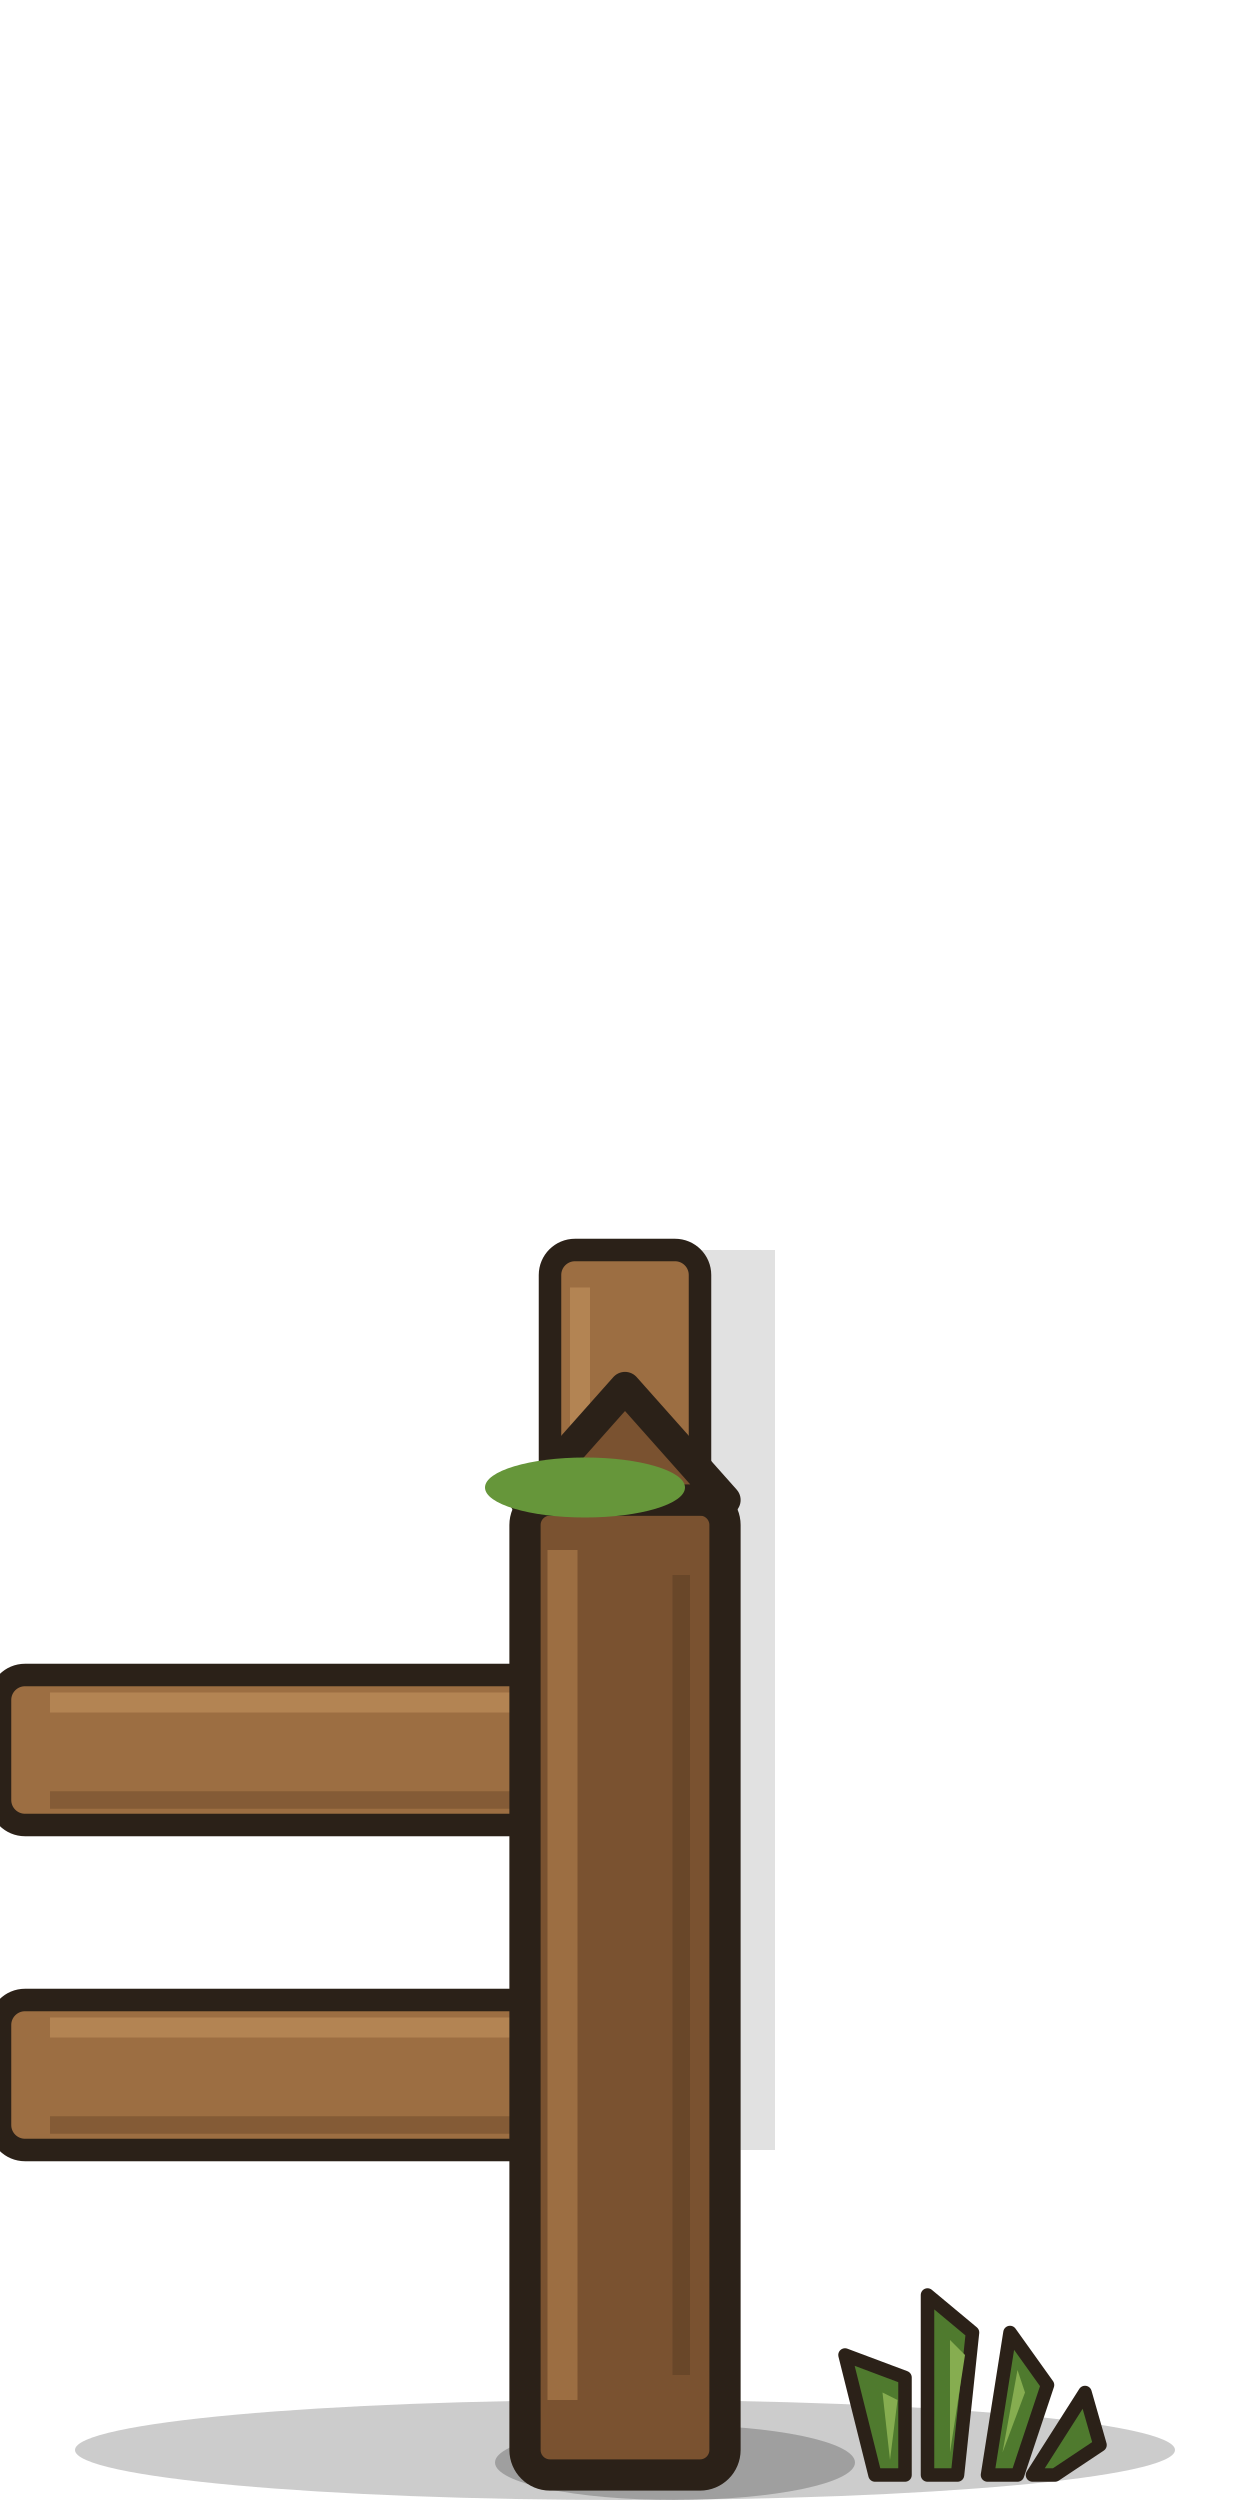
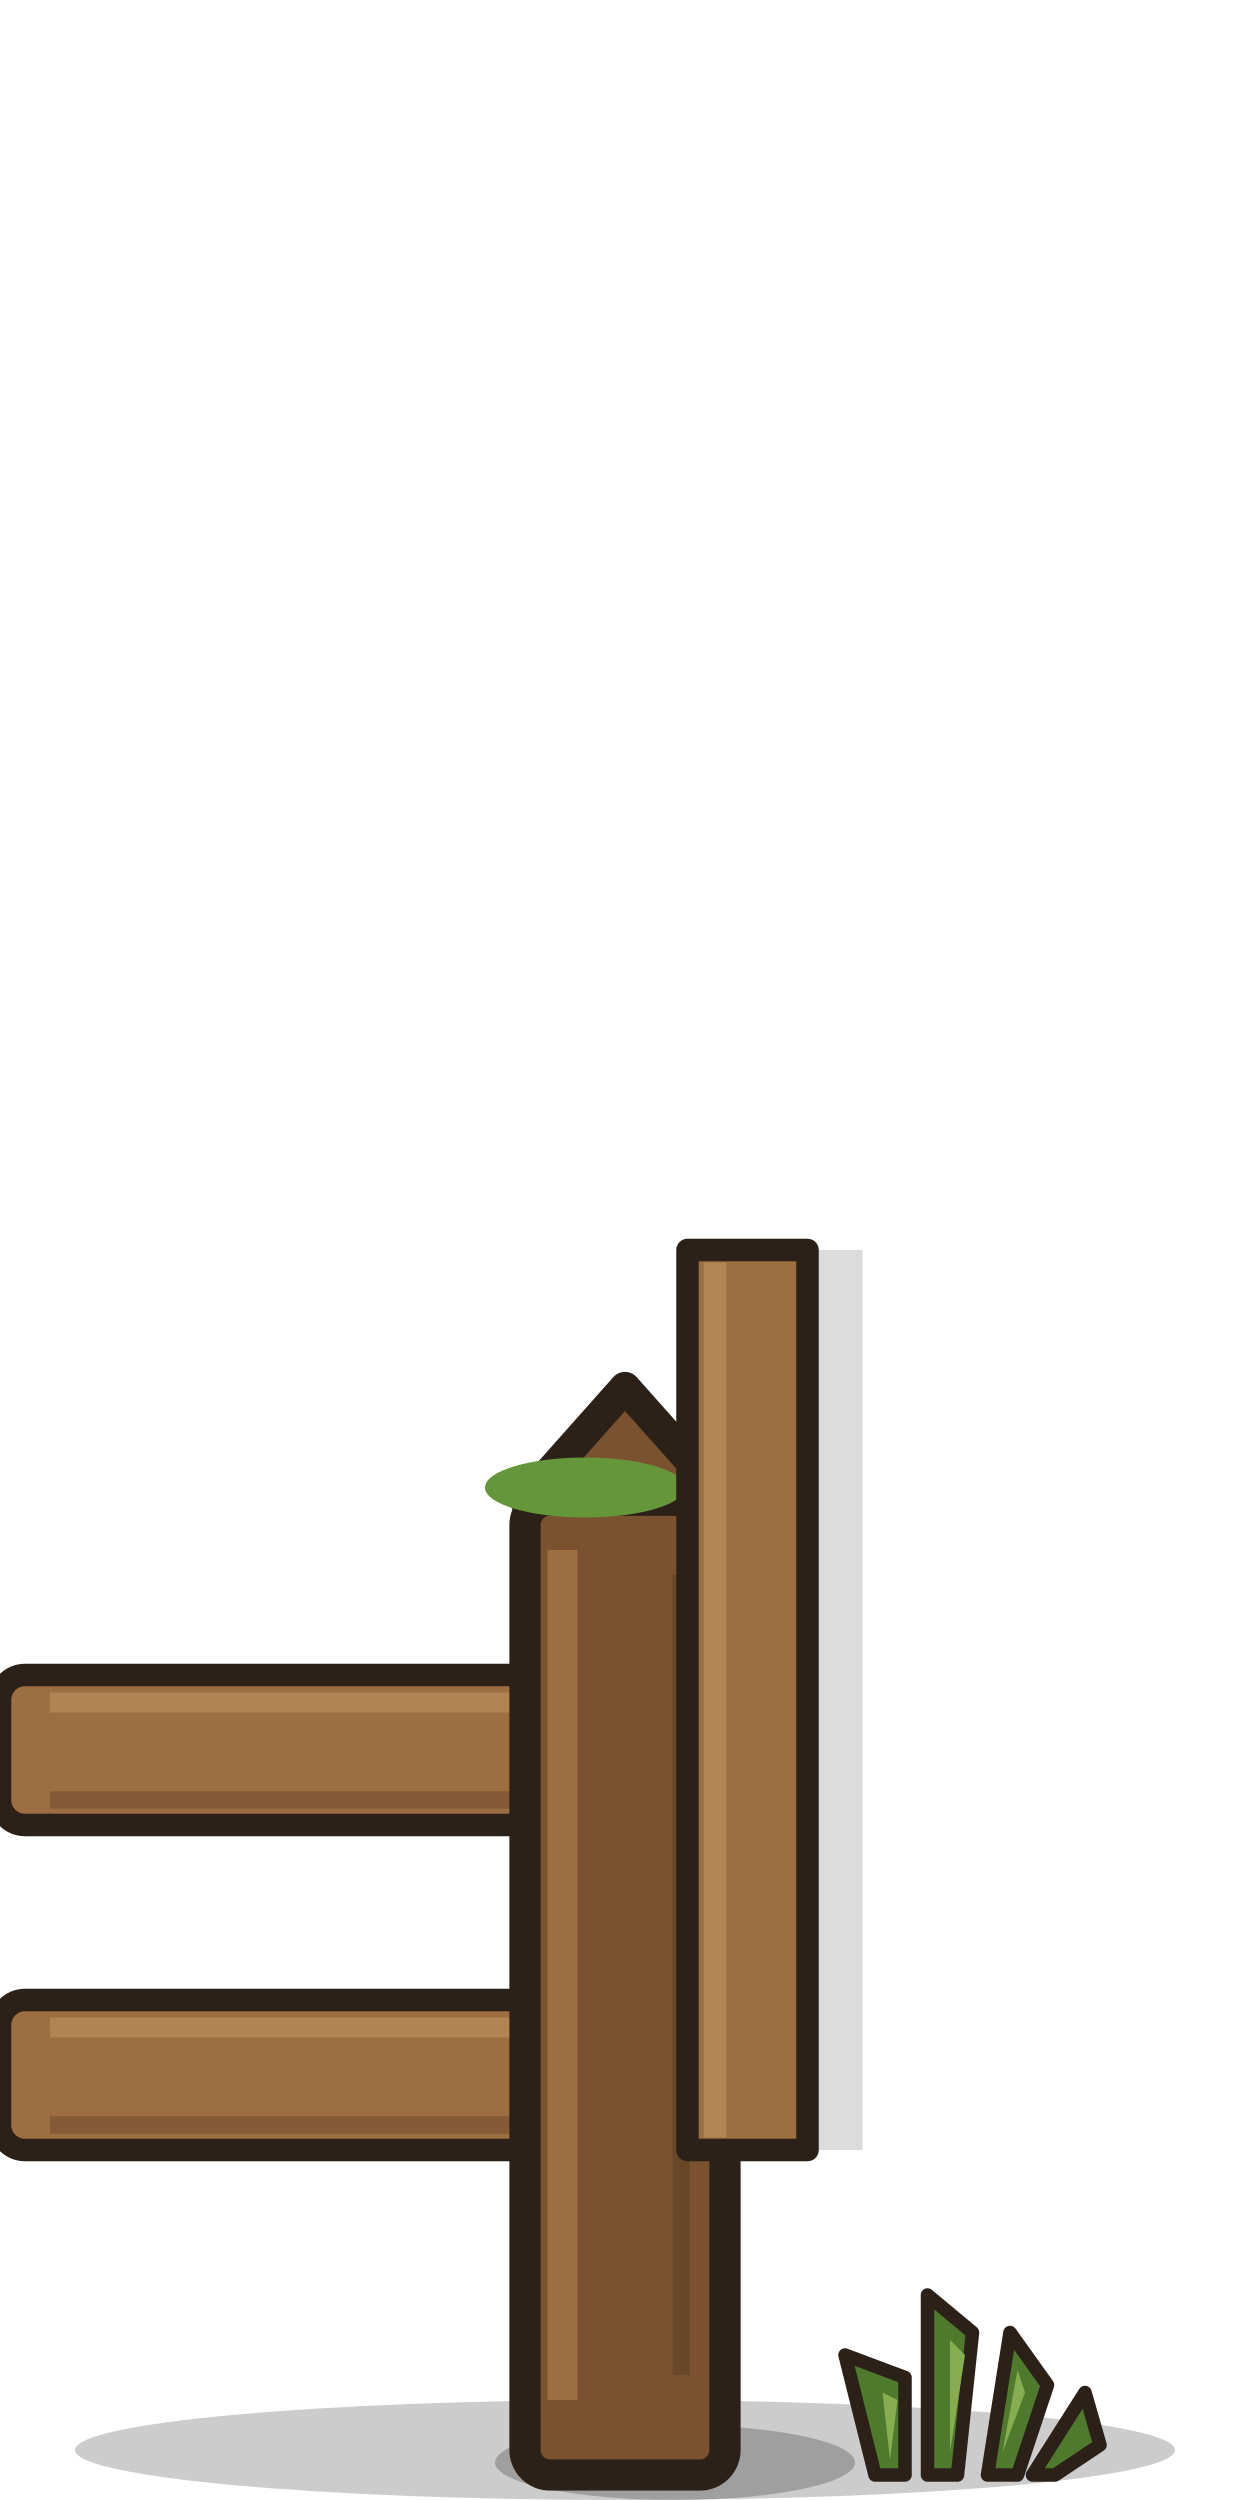
<svg xmlns="http://www.w3.org/2000/svg" width="100" height="200" viewBox="0 0 100 200">
  <ellipse cx="50" cy="196" rx="44" ry="4" fill="#000" opacity=".2" />
  <rect x="0" y="134" width="50" height="12" rx="2" fill="#9c6e42" stroke="#2b2118" stroke-linejoin="round" stroke-linecap="round" stroke-width="1.8" />
  <path d="M4,136.2 h42" stroke="#b98a58" stroke-width="1.6" opacity=".8" />
  <path d="M4,144 h42" stroke="#7a5230" stroke-width="1.4" opacity=".7" />
  <rect x="0" y="160" width="50" height="12" rx="2" fill="#9c6e42" stroke="#2b2118" stroke-linejoin="round" stroke-linecap="round" stroke-width="1.8" />
  <path d="M4,162.2 h42" stroke="#b98a58" stroke-width="1.6" opacity=".8" />
  <path d="M4,170 h42" stroke="#7a5230" stroke-width="1.4" opacity=".7" />
-   <path d="M50.0,100 h12 v72 h-12z" fill="#000" opacity=".12" />
-   <rect x="44.0" y="100" width="12" height="72" rx="2" fill="#9c6e42" stroke="#2b2118" stroke-linejoin="round" stroke-linecap="round" stroke-width="1.8" />
-   <path d="M46.4,103 v66" stroke="#b98a58" stroke-width="1.6" opacity=".8" />
  <ellipse cx="54" cy="197" rx="14.4" ry="3" fill="#000" opacity=".22" />
  <rect x="42.0" y="120" width="16" height="78" rx="2" fill="#7a5230" stroke="#2b2118" stroke-linejoin="round" stroke-linecap="round" stroke-width="2.5" />
  <path d="M42.0,120 l8.0,-9 l8.0,9z" fill="#7a5230" stroke="#2b2118" stroke-linejoin="round" stroke-linecap="round" stroke-width="2.5" />
  <path d="M45.0,124 v68" stroke="#9c6e42" stroke-width="2.4" />
  <path d="M54.5,126 v64" stroke="#5e3f24" stroke-width="1.4" opacity=".6" />
  <ellipse cx="46.8" cy="119" rx="8.0" ry="2.4" fill="#66963a" />
+   <path d="M57.0,100 h12 v72 h-12z" fill="#000" opacity=".14" />
+   <rect x="55.0" y="100" width="9.6" height="72" fill="#9c6e42" stroke="#2b2118" stroke-linejoin="round" stroke-linecap="round" stroke-width="1.8" />
+   <path d="M57.2,101 v70" stroke="#b98a58" stroke-width="1.8" opacity=".85" />
  <g transform="translate(76,198) scale(0.6)">
    <g fill="#4f7a2e" stroke="#2b2118" stroke-width="1.8" stroke-linejoin="round" stroke-linecap="round">
      <path d="M-10,0 l-4,-16 l8,3 l0,13z M-3,0 l0,-24 l6,5 l-2,19z M5,0 l3,-19 l5,7 l-4,12z M11,0 l7,-11 l2,7 l-6,4z" />
    </g>
    <g fill="#86ad50">
      <path d="M-8,-2 l-1,-9 l2,1z M0,-3 l0,-15 l2,2z M7,-3 l2,-11 l1,3z" />
    </g>
  </g>
</svg>
